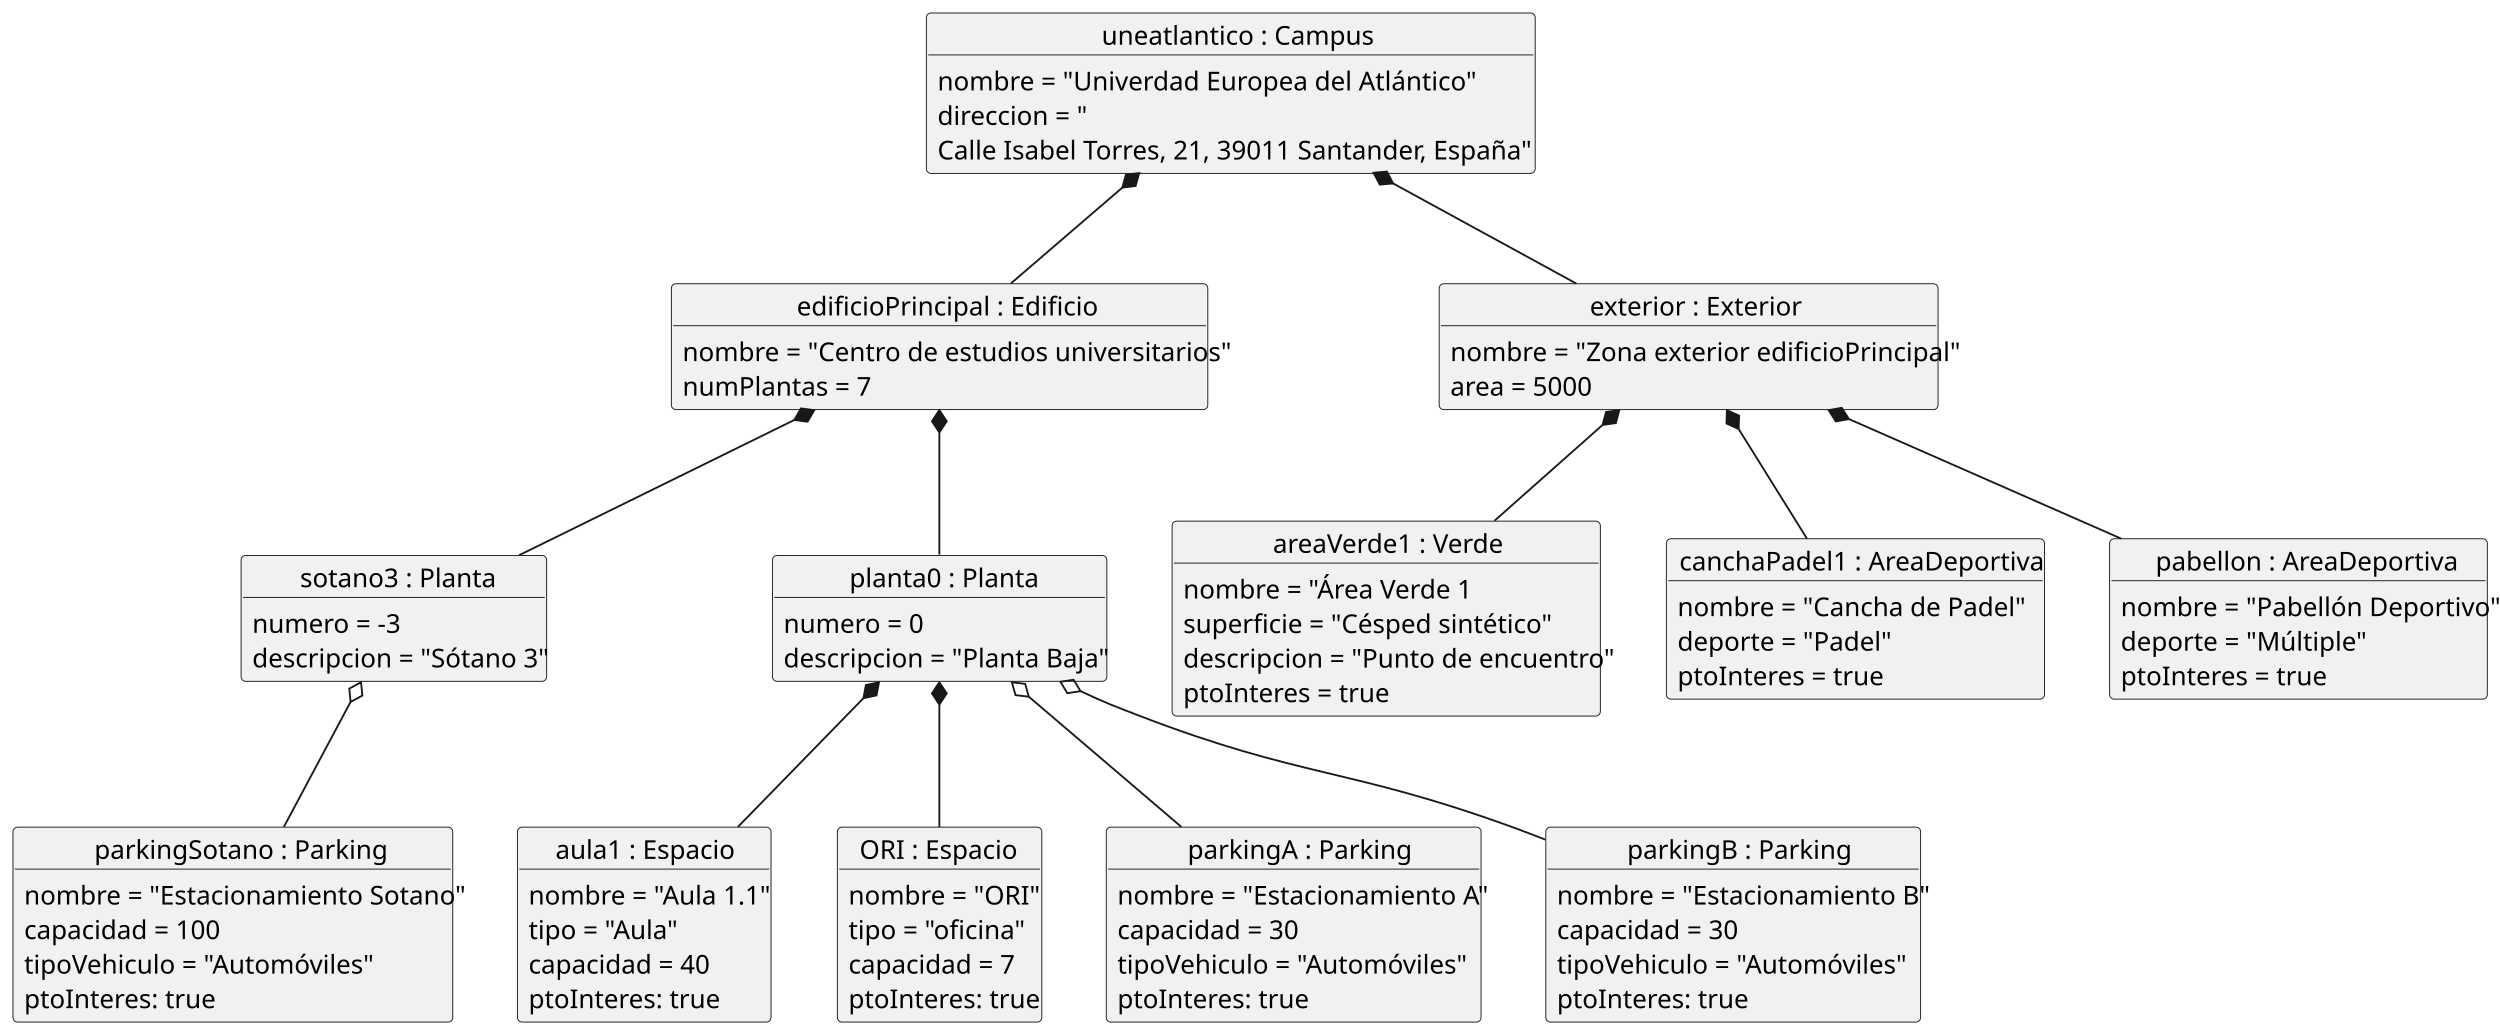
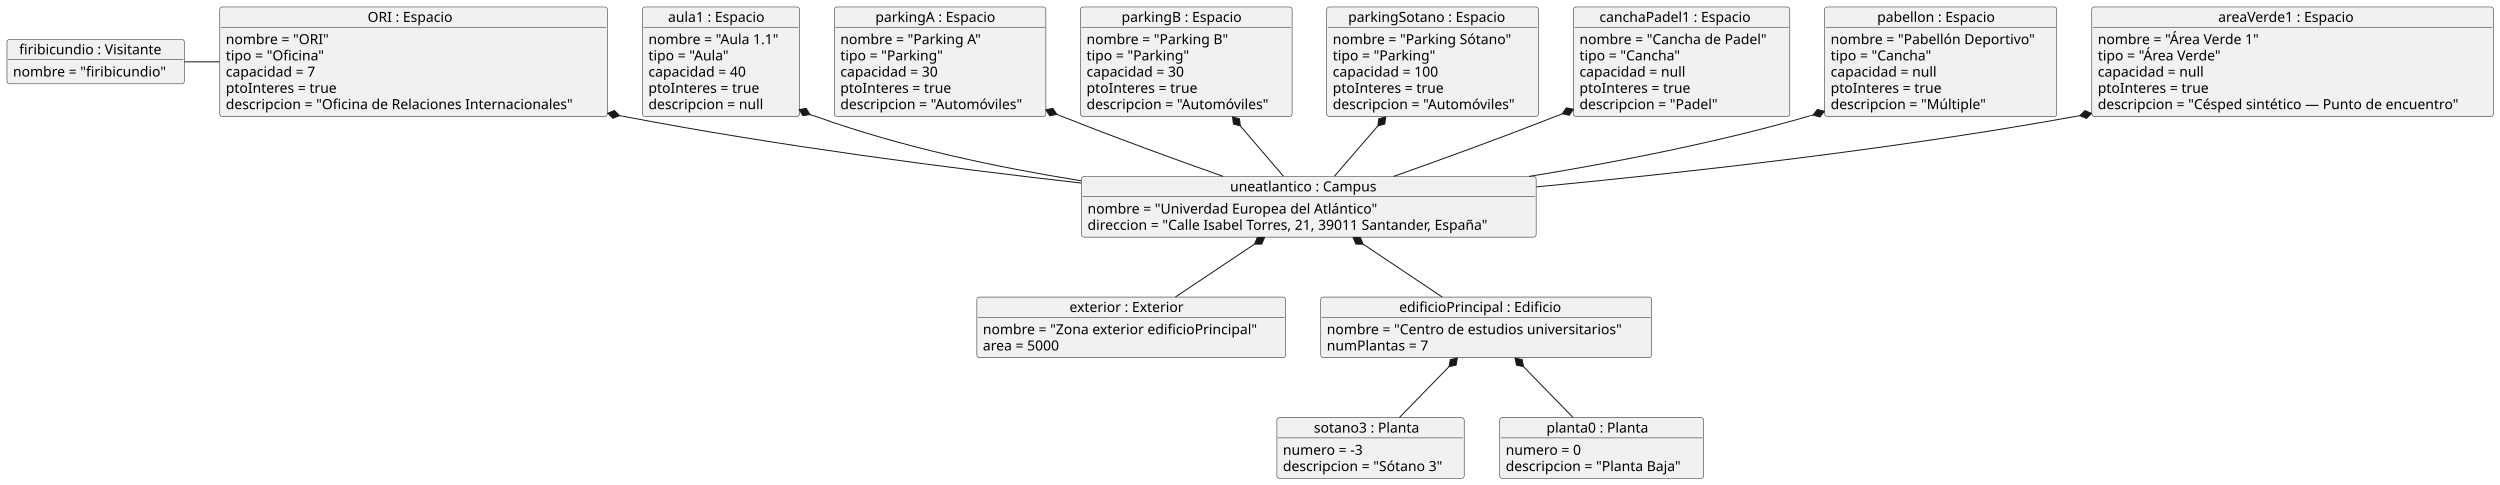
- <svg xmlns="http://www.w3.org/2000/svg" contentStyleType="text/css" data-diagram-type="CLASS" height="558px" preserveAspectRatio="none" style="width:1348px;height:558px;background:#FFFFFF;" version="1.1" viewBox="0 0 1348 558" width="1348px" zoomAndPan="magnify">
+ <svg xmlns="http://www.w3.org/2000/svg" contentStyleType="text/css" data-diagram-type="CLASS" height="486px" preserveAspectRatio="none" style="width:2508px;height:486px;background:#FFFFFF;" version="1.1" viewBox="0 0 2508 486" width="2508px" zoomAndPan="magnify">
  <defs />
  <g>
-     <g class="entity" data-entity="uneatlantico" data-source-line="2" data-uid="ent0002" id="entity_uneatlantico">
-       <rect fill="#F1F1F1" height="86.484" rx="2.5" ry="2.5" style="stroke:#181818;stroke-width:0.5;" width="328.278" x="499.5" y="7" />
-       <text fill="#000000" font-family="sans-serif" font-size="14" lengthAdjust="spacing" textLength="139.303" x="593.988" y="24.107">uneatlantico : Campus</text>
-       <line style="stroke:#181818;stroke-width:0.5;" x1="500.5" x2="826.778" y1="29.621" y2="29.621" />
-       <text fill="#000000" font-family="sans-serif" font-size="14" lengthAdjust="spacing" textLength="274.155" x="505.5" y="48.728">nombre = "Univerdad Europea del Atlántico"</text>
-       <text fill="#000000" font-family="sans-serif" font-size="14" lengthAdjust="spacing" textLength="76.952" x="505.5" y="67.35">direccion = "</text>
-       <text fill="#000000" font-family="sans-serif" font-size="14" lengthAdjust="spacing" textLength="316.278" x="505.5" y="85.971">Calle Isabel Torres, 21, 39011 Santander, España"</text>
+     <g class="entity" data-entity="firibicundio" data-source-line="1" data-uid="ent0002" id="entity_firibicundio">
+       <rect fill="#F1F1F1" height="44.594" rx="2.5" ry="2.5" style="stroke:#181818;stroke-width:0.5;" width="177.867" x="7" y="39.5" />
+       <text fill="#000000" font-family="sans-serif" font-size="14" lengthAdjust="spacing" textLength="153.337" x="19.265" y="54.495">firibicundio : Visitante</text>
+       <line style="stroke:#181818;stroke-width:0.5;" x1="8" x2="183.867" y1="59.797" y2="59.797" />
+       <text fill="#000000" font-family="sans-serif" font-size="14" lengthAdjust="spacing" textLength="165.867" x="13" y="76.792">nombre = "firibicundio"</text>
    </g>
-     <g class="entity" data-entity="edificioPrincipal" data-source-line="8" data-uid="ent0003" id="entity_edificioPrincipal">
-       <rect fill="#F1F1F1" height="67.863" rx="2.5" ry="2.5" style="stroke:#181818;stroke-width:0.5;" width="289.245" x="362" y="153" />
-       <text fill="#000000" font-family="sans-serif" font-size="14" lengthAdjust="spacing" textLength="154.068" x="429.588" y="170.107">edificioPrincipal : Edificio</text>
-       <line style="stroke:#181818;stroke-width:0.5;" x1="363" x2="650.245" y1="175.621" y2="175.621" />
-       <text fill="#000000" font-family="sans-serif" font-size="14" lengthAdjust="spacing" textLength="277.245" x="368" y="194.728">nombre = "Centro de estudios universitarios"</text>
-       <text fill="#000000" font-family="sans-serif" font-size="14" lengthAdjust="spacing" textLength="97.672" x="368" y="213.35">numPlantas = 7</text>
+     <g class="entity" data-entity="aula1" data-source-line="5" data-uid="ent0003" id="entity_aula1">
+       <rect fill="#F1F1F1" height="109.781" rx="2.5" ry="2.5" style="stroke:#181818;stroke-width:0.5;" width="157.476" x="644.5" y="7" />
+       <text fill="#000000" font-family="sans-serif" font-size="14" lengthAdjust="spacing" textLength="106.203" x="670.136" y="21.995">aula1 : Espacio</text>
+       <line style="stroke:#181818;stroke-width:0.5;" x1="645.5" x2="800.976" y1="27.297" y2="27.297" />
+       <text fill="#000000" font-family="sans-serif" font-size="14" lengthAdjust="spacing" textLength="145.476" x="650.5" y="44.292">nombre = "Aula 1.1"</text>
+       <text fill="#000000" font-family="sans-serif" font-size="14" lengthAdjust="spacing" textLength="91.26" x="650.5" y="60.589">tipo = "Aula"</text>
+       <text fill="#000000" font-family="sans-serif" font-size="14" lengthAdjust="spacing" textLength="110.127" x="650.5" y="76.886">capacidad = 40</text>
+       <text fill="#000000" font-family="sans-serif" font-size="14" lengthAdjust="spacing" textLength="121.071" x="650.5" y="93.183">ptoInteres = true</text>
+       <text fill="#000000" font-family="sans-serif" font-size="14" lengthAdjust="spacing" textLength="126.205" x="650.5" y="109.48">descripcion = null</text>
    </g>
-     <g class="entity" data-entity="sotano3" data-source-line="13" data-uid="ent0004" id="entity_sotano3">
-       <rect fill="#F1F1F1" height="67.863" rx="2.5" ry="2.5" style="stroke:#181818;stroke-width:0.5;" width="164.756" x="130" y="299.5" />
-       <text fill="#000000" font-family="sans-serif" font-size="14" lengthAdjust="spacing" textLength="101.186" x="161.785" y="316.607">sotano3 : Planta</text>
-       <line style="stroke:#181818;stroke-width:0.5;" x1="131" x2="293.756" y1="322.121" y2="322.121" />
-       <text fill="#000000" font-family="sans-serif" font-size="14" lengthAdjust="spacing" textLength="75.872" x="136" y="341.228">numero = -3</text>
-       <text fill="#000000" font-family="sans-serif" font-size="14" lengthAdjust="spacing" textLength="152.756" x="136" y="359.85">descripcion = "Sótano 3"</text>
+     <g class="entity" data-entity="ORI" data-source-line="13" data-uid="ent0004" id="entity_ORI">
+       <rect fill="#F1F1F1" height="109.781" rx="2.5" ry="2.5" style="stroke:#181818;stroke-width:0.5;" width="388.742" x="220.5" y="7" />
+       <text fill="#000000" font-family="sans-serif" font-size="14" lengthAdjust="spacing" textLength="92.251" x="368.746" y="21.995">ORI : Espacio</text>
+       <line style="stroke:#181818;stroke-width:0.5;" x1="221.5" x2="608.242" y1="27.297" y2="27.297" />
+       <text fill="#000000" font-family="sans-serif" font-size="14" lengthAdjust="spacing" textLength="112.718" x="226.5" y="44.292">nombre = "ORI"</text>
+       <text fill="#000000" font-family="sans-serif" font-size="14" lengthAdjust="spacing" textLength="109.218" x="226.5" y="60.589">tipo = "Oficina"</text>
+       <text fill="#000000" font-family="sans-serif" font-size="14" lengthAdjust="spacing" textLength="101.22" x="226.5" y="76.886">capacidad = 7</text>
+       <text fill="#000000" font-family="sans-serif" font-size="14" lengthAdjust="spacing" textLength="121.071" x="226.5" y="93.183">ptoInteres = true</text>
+       <text fill="#000000" font-family="sans-serif" font-size="14" lengthAdjust="spacing" textLength="376.742" x="226.5" y="109.48">descripcion = "Oficina de Relaciones Internacionales"</text>
    </g>
-     <g class="entity" data-entity="planta0" data-source-line="18" data-uid="ent0005" id="entity_planta0">
-       <rect fill="#F1F1F1" height="67.863" rx="2.5" ry="2.5" style="stroke:#181818;stroke-width:0.5;" width="180.315" x="416.5" y="299.5" />
-       <text fill="#000000" font-family="sans-serif" font-size="14" lengthAdjust="spacing" textLength="97.296" x="458.009" y="316.607">planta0 : Planta</text>
-       <line style="stroke:#181818;stroke-width:0.5;" x1="417.5" x2="595.814" y1="322.121" y2="322.121" />
-       <text fill="#000000" font-family="sans-serif" font-size="14" lengthAdjust="spacing" textLength="71.21" x="422.5" y="341.228">numero = 0</text>
-       <text fill="#000000" font-family="sans-serif" font-size="14" lengthAdjust="spacing" textLength="168.315" x="422.5" y="359.85">descripcion = "Planta Baja"</text>
+     <g class="entity" data-entity="parkingA" data-source-line="21" data-uid="ent0005" id="entity_parkingA">
+       <rect fill="#F1F1F1" height="109.781" rx="2.5" ry="2.5" style="stroke:#181818;stroke-width:0.5;" width="212.238" x="837" y="7" />
+       <text fill="#000000" font-family="sans-serif" font-size="14" lengthAdjust="spacing" textLength="129.931" x="878.154" y="21.995">parkingA : Espacio</text>
+       <line style="stroke:#181818;stroke-width:0.5;" x1="838" x2="1048.238" y1="27.297" y2="27.297" />
+       <text fill="#000000" font-family="sans-serif" font-size="14" lengthAdjust="spacing" textLength="154.403" x="843" y="44.292">nombre = "Parking A"</text>
+       <text fill="#000000" font-family="sans-serif" font-size="14" lengthAdjust="spacing" textLength="112.875" x="843" y="60.589">tipo = "Parking"</text>
+       <text fill="#000000" font-family="sans-serif" font-size="14" lengthAdjust="spacing" textLength="110.127" x="843" y="76.886">capacidad = 30</text>
+       <text fill="#000000" font-family="sans-serif" font-size="14" lengthAdjust="spacing" textLength="121.071" x="843" y="93.183">ptoInteres = true</text>
+       <text fill="#000000" font-family="sans-serif" font-size="14" lengthAdjust="spacing" textLength="200.238" x="843" y="109.48">descripcion = "Automóviles"</text>
    </g>
-     <g class="entity" data-entity="aula1" data-source-line="23" data-uid="ent0006" id="entity_aula1">
-       <rect fill="#F1F1F1" height="105.106" rx="2.5" ry="2.5" style="stroke:#181818;stroke-width:0.5;" width="136.735" x="279" y="446" />
-       <text fill="#000000" font-family="sans-serif" font-size="14" lengthAdjust="spacing" textLength="95.731" x="299.502" y="463.107">aula1 : Espacio</text>
-       <line style="stroke:#181818;stroke-width:0.5;" x1="280" x2="414.735" y1="468.621" y2="468.621" />
-       <text fill="#000000" font-family="sans-serif" font-size="14" lengthAdjust="spacing" textLength="124.735" x="285" y="487.728">nombre = "Aula 1.1"</text>
-       <text fill="#000000" font-family="sans-serif" font-size="14" lengthAdjust="spacing" textLength="76.487" x="285" y="506.35">tipo = "Aula"</text>
-       <text fill="#000000" font-family="sans-serif" font-size="14" lengthAdjust="spacing" textLength="95.355" x="285" y="524.971">capacidad = 40</text>
-       <text fill="#000000" font-family="sans-serif" font-size="14" lengthAdjust="spacing" textLength="94.165" x="285" y="543.592">ptoInteres: true</text>
+     <g class="entity" data-entity="parkingB" data-source-line="29" data-uid="ent0006" id="entity_parkingB">
+       <rect fill="#F1F1F1" height="109.781" rx="2.5" ry="2.5" style="stroke:#181818;stroke-width:0.5;" width="212.238" x="1084" y="7" />
+       <text fill="#000000" font-family="sans-serif" font-size="14" lengthAdjust="spacing" textLength="129.958" x="1125.14" y="21.995">parkingB : Espacio</text>
+       <line style="stroke:#181818;stroke-width:0.5;" x1="1085" x2="1295.238" y1="27.297" y2="27.297" />
+       <text fill="#000000" font-family="sans-serif" font-size="14" lengthAdjust="spacing" textLength="154.431" x="1090" y="44.292">nombre = "Parking B"</text>
+       <text fill="#000000" font-family="sans-serif" font-size="14" lengthAdjust="spacing" textLength="112.875" x="1090" y="60.589">tipo = "Parking"</text>
+       <text fill="#000000" font-family="sans-serif" font-size="14" lengthAdjust="spacing" textLength="110.127" x="1090" y="76.886">capacidad = 30</text>
+       <text fill="#000000" font-family="sans-serif" font-size="14" lengthAdjust="spacing" textLength="121.071" x="1090" y="93.183">ptoInteres = true</text>
+       <text fill="#000000" font-family="sans-serif" font-size="14" lengthAdjust="spacing" textLength="200.238" x="1090" y="109.48">descripcion = "Automóviles"</text>
    </g>
-     <g class="entity" data-entity="ORI" data-source-line="30" data-uid="ent0007" id="entity_ORI">
-       <rect fill="#F1F1F1" height="105.106" rx="2.5" ry="2.5" style="stroke:#181818;stroke-width:0.5;" width="110.253" x="451.5" y="446" />
-       <text fill="#000000" font-family="sans-serif" font-size="14" lengthAdjust="spacing" textLength="86.365" x="463.444" y="463.107">ORI : Espacio</text>
-       <line style="stroke:#181818;stroke-width:0.5;" x1="452.5" x2="560.753" y1="468.621" y2="468.621" />
-       <text fill="#000000" font-family="sans-serif" font-size="14" lengthAdjust="spacing" textLength="98.253" x="457.5" y="487.728">nombre = "ORI"</text>
-       <text fill="#000000" font-family="sans-serif" font-size="14" lengthAdjust="spacing" textLength="88.936" x="457.5" y="506.35">tipo = "oficina"</text>
-       <text fill="#000000" font-family="sans-serif" font-size="14" lengthAdjust="spacing" textLength="87.568" x="457.5" y="524.971">capacidad = 7</text>
-       <text fill="#000000" font-family="sans-serif" font-size="14" lengthAdjust="spacing" textLength="94.165" x="457.5" y="543.592">ptoInteres: true</text>
+     <g class="entity" data-entity="parkingSotano" data-source-line="37" data-uid="ent0007" id="entity_parkingSotano">
+       <rect fill="#F1F1F1" height="109.781" rx="2.5" ry="2.5" style="stroke:#181818;stroke-width:0.5;" width="212.238" x="1331" y="7" />
+       <text fill="#000000" font-family="sans-serif" font-size="14" lengthAdjust="spacing" textLength="169.312" x="1352.463" y="21.995">parkingSotano : Espacio</text>
+       <line style="stroke:#181818;stroke-width:0.5;" x1="1332" x2="1542.238" y1="27.297" y2="27.297" />
+       <text fill="#000000" font-family="sans-serif" font-size="14" lengthAdjust="spacing" textLength="193.785" x="1337" y="44.292">nombre = "Parking Sótano"</text>
+       <text fill="#000000" font-family="sans-serif" font-size="14" lengthAdjust="spacing" textLength="112.875" x="1337" y="60.589">tipo = "Parking"</text>
+       <text fill="#000000" font-family="sans-serif" font-size="14" lengthAdjust="spacing" textLength="119.034" x="1337" y="76.886">capacidad = 100</text>
+       <text fill="#000000" font-family="sans-serif" font-size="14" lengthAdjust="spacing" textLength="121.071" x="1337" y="93.183">ptoInteres = true</text>
+       <text fill="#000000" font-family="sans-serif" font-size="14" lengthAdjust="spacing" textLength="200.238" x="1337" y="109.48">descripcion = "Automóviles"</text>
    </g>
-     <g class="entity" data-entity="parkingA" data-source-line="37" data-uid="ent0008" id="entity_parkingA">
-       <rect fill="#F1F1F1" height="105.106" rx="2.5" ry="2.5" style="stroke:#181818;stroke-width:0.5;" width="202.094" x="596.5" y="446" />
-       <text fill="#000000" font-family="sans-serif" font-size="14" lengthAdjust="spacing" textLength="114.393" x="640.351" y="463.107">parkingA : Parking</text>
-       <line style="stroke:#181818;stroke-width:0.5;" x1="597.5" x2="797.594" y1="468.621" y2="468.621" />
-       <text fill="#000000" font-family="sans-serif" font-size="14" lengthAdjust="spacing" textLength="190.094" x="602.5" y="487.728">nombre = "Estacionamiento A"</text>
-       <text fill="#000000" font-family="sans-serif" font-size="14" lengthAdjust="spacing" textLength="95.355" x="602.5" y="506.35">capacidad = 30</text>
-       <text fill="#000000" font-family="sans-serif" font-size="14" lengthAdjust="spacing" textLength="178.425" x="602.5" y="524.971">tipoVehiculo = "Automóviles"</text>
-       <text fill="#000000" font-family="sans-serif" font-size="14" lengthAdjust="spacing" textLength="94.165" x="602.5" y="543.592">ptoInteres: true</text>
+     <g class="entity" data-entity="canchaPadel1" data-source-line="45" data-uid="ent0008" id="entity_canchaPadel1">
+       <rect fill="#F1F1F1" height="109.781" rx="2.5" ry="2.5" style="stroke:#181818;stroke-width:0.5;" width="217.03" x="1578.5" y="7" />
+       <text fill="#000000" font-family="sans-serif" font-size="14" lengthAdjust="spacing" textLength="164.992" x="1604.519" y="21.995">canchaPadel1 : Espacio</text>
+       <line style="stroke:#181818;stroke-width:0.5;" x1="1579.5" x2="1794.53" y1="27.297" y2="27.297" />
+       <text fill="#000000" font-family="sans-serif" font-size="14" lengthAdjust="spacing" textLength="205.03" x="1584.5" y="44.292">nombre = "Cancha de Padel"</text>
+       <text fill="#000000" font-family="sans-serif" font-size="14" lengthAdjust="spacing" textLength="112.718" x="1584.5" y="60.589">tipo = "Cancha"</text>
+       <text fill="#000000" font-family="sans-serif" font-size="14" lengthAdjust="spacing" textLength="117.838" x="1584.5" y="76.886">capacidad = null</text>
+       <text fill="#000000" font-family="sans-serif" font-size="14" lengthAdjust="spacing" textLength="121.071" x="1584.5" y="93.183">ptoInteres = true</text>
+       <text fill="#000000" font-family="sans-serif" font-size="14" lengthAdjust="spacing" textLength="151.97" x="1584.5" y="109.48">descripcion = "Padel"</text>
    </g>
-     <g class="entity" data-entity="parkingB" data-source-line="44" data-uid="ent0009" id="entity_parkingB">
-       <rect fill="#F1F1F1" height="105.106" rx="2.5" ry="2.5" style="stroke:#181818;stroke-width:0.5;" width="202.094" x="833.5" y="446" />
-       <text fill="#000000" font-family="sans-serif" font-size="14" lengthAdjust="spacing" textLength="114.393" x="877.351" y="463.107">parkingB : Parking</text>
-       <line style="stroke:#181818;stroke-width:0.5;" x1="834.5" x2="1034.594" y1="468.621" y2="468.621" />
-       <text fill="#000000" font-family="sans-serif" font-size="14" lengthAdjust="spacing" textLength="190.094" x="839.5" y="487.728">nombre = "Estacionamiento B"</text>
-       <text fill="#000000" font-family="sans-serif" font-size="14" lengthAdjust="spacing" textLength="95.355" x="839.5" y="506.35">capacidad = 30</text>
-       <text fill="#000000" font-family="sans-serif" font-size="14" lengthAdjust="spacing" textLength="178.425" x="839.5" y="524.971">tipoVehiculo = "Automóviles"</text>
-       <text fill="#000000" font-family="sans-serif" font-size="14" lengthAdjust="spacing" textLength="94.165" x="839.5" y="543.592">ptoInteres: true</text>
+     <g class="entity" data-entity="pabellon" data-source-line="53" data-uid="ent0009" id="entity_pabellon">
+       <rect fill="#F1F1F1" height="109.781" rx="2.5" ry="2.5" style="stroke:#181818;stroke-width:0.5;" width="232.862" x="1830.5" y="7" />
+       <text fill="#000000" font-family="sans-serif" font-size="14" lengthAdjust="spacing" textLength="127.559" x="1883.152" y="21.995">pabellon : Espacio</text>
+       <line style="stroke:#181818;stroke-width:0.5;" x1="1831.5" x2="2062.362" y1="27.297" y2="27.297" />
+       <text fill="#000000" font-family="sans-serif" font-size="14" lengthAdjust="spacing" textLength="220.862" x="1836.5" y="44.292">nombre = "Pabellón Deportivo"</text>
+       <text fill="#000000" font-family="sans-serif" font-size="14" lengthAdjust="spacing" textLength="112.718" x="1836.5" y="60.589">tipo = "Cancha"</text>
+       <text fill="#000000" font-family="sans-serif" font-size="14" lengthAdjust="spacing" textLength="117.838" x="1836.5" y="76.886">capacidad = null</text>
+       <text fill="#000000" font-family="sans-serif" font-size="14" lengthAdjust="spacing" textLength="121.071" x="1836.5" y="93.183">ptoInteres = true</text>
+       <text fill="#000000" font-family="sans-serif" font-size="14" lengthAdjust="spacing" textLength="169.169" x="1836.5" y="109.48">descripcion = "Múltiple"</text>
    </g>
-     <g class="entity" data-entity="parkingSotano" data-source-line="51" data-uid="ent0010" id="entity_parkingSotano">
-       <rect fill="#F1F1F1" height="105.106" rx="2.5" ry="2.5" style="stroke:#181818;stroke-width:0.5;" width="237.128" x="7" y="446" />
-       <text fill="#000000" font-family="sans-serif" font-size="14" lengthAdjust="spacing" textLength="149.427" x="50.851" y="463.107">parkingSotano : Parking</text>
-       <line style="stroke:#181818;stroke-width:0.5;" x1="8" x2="243.128" y1="468.621" y2="468.621" />
-       <text fill="#000000" font-family="sans-serif" font-size="14" lengthAdjust="spacing" textLength="225.128" x="13" y="487.728">nombre = "Estacionamiento Sotano"</text>
-       <text fill="#000000" font-family="sans-serif" font-size="14" lengthAdjust="spacing" textLength="103.141" x="13" y="506.35">capacidad = 100</text>
-       <text fill="#000000" font-family="sans-serif" font-size="14" lengthAdjust="spacing" textLength="178.425" x="13" y="524.971">tipoVehiculo = "Automóviles"</text>
-       <text fill="#000000" font-family="sans-serif" font-size="14" lengthAdjust="spacing" textLength="94.165" x="13" y="543.592">ptoInteres: true</text>
+     <g class="entity" data-entity="areaVerde1" data-source-line="61" data-uid="ent0010" id="entity_areaVerde1">
+       <rect fill="#F1F1F1" height="109.781" rx="2.5" ry="2.5" style="stroke:#181818;stroke-width:0.5;" width="402.776" x="2098.5" y="7" />
+       <text fill="#000000" font-family="sans-serif" font-size="14" lengthAdjust="spacing" textLength="149.256" x="2225.26" y="21.995">areaVerde1 : Espacio</text>
+       <line style="stroke:#181818;stroke-width:0.5;" x1="2099.5" x2="2500.276" y1="27.297" y2="27.297" />
+       <text fill="#000000" font-family="sans-serif" font-size="14" lengthAdjust="spacing" textLength="179.621" x="2104.5" y="44.292">nombre = "Área Verde 1"</text>
+       <text fill="#000000" font-family="sans-serif" font-size="14" lengthAdjust="spacing" textLength="138.763" x="2104.5" y="60.589">tipo = "Área Verde"</text>
+       <text fill="#000000" font-family="sans-serif" font-size="14" lengthAdjust="spacing" textLength="117.838" x="2104.5" y="76.886">capacidad = null</text>
+       <text fill="#000000" font-family="sans-serif" font-size="14" lengthAdjust="spacing" textLength="121.071" x="2104.5" y="93.183">ptoInteres = true</text>
+       <text fill="#000000" font-family="sans-serif" font-size="14" lengthAdjust="spacing" textLength="390.776" x="2104.5" y="109.48">descripcion = "Césped sintético — Punto de encuentro"</text>
    </g>
-     <g class="entity" data-entity="exterior" data-source-line="58" data-uid="ent0011" id="entity_exterior">
-       <rect fill="#F1F1F1" height="67.863" rx="2.5" ry="2.5" style="stroke:#181818;stroke-width:0.5;" width="269.004" x="776" y="153" />
-       <text fill="#000000" font-family="sans-serif" font-size="14" lengthAdjust="spacing" textLength="106.586" x="857.209" y="170.107">exterior : Exterior</text>
-       <line style="stroke:#181818;stroke-width:0.5;" x1="777" x2="1044.004" y1="175.621" y2="175.621" />
-       <text fill="#000000" font-family="sans-serif" font-size="14" lengthAdjust="spacing" textLength="257.004" x="782" y="194.728">nombre = "Zona exterior edificioPrincipal"</text>
-       <text fill="#000000" font-family="sans-serif" font-size="14" lengthAdjust="spacing" textLength="75.12" x="782" y="213.35">area = 5000</text>
+     <g class="entity" data-entity="uneatlantico" data-source-line="69" data-uid="ent0011" id="entity_uneatlantico">
+       <rect fill="#F1F1F1" height="60.891" rx="2.5" ry="2.5" style="stroke:#181818;stroke-width:0.5;" width="456.049" x="1085" y="177" />
+       <text fill="#000000" font-family="sans-serif" font-size="14" lengthAdjust="spacing" textLength="158.074" x="1233.987" y="191.995">uneatlantico : Campus</text>
+       <line style="stroke:#181818;stroke-width:0.5;" x1="1086" x2="1540.049" y1="197.297" y2="197.297" />
+       <text fill="#000000" font-family="sans-serif" font-size="14" lengthAdjust="spacing" textLength="314.768" x="1091" y="214.292">nombre = "Univerdad Europea del Atlántico"</text>
+       <text fill="#000000" font-family="sans-serif" font-size="14" lengthAdjust="spacing" textLength="444.049" x="1091" y="230.589">direccion = "Calle Isabel Torres, 21, 39011 Santander, España"</text>
    </g>
-     <g class="entity" data-entity="areaVerde1" data-source-line="63" data-uid="ent0012" id="entity_areaVerde1">
-       <rect fill="#F1F1F1" height="105.106" rx="2.5" ry="2.5" style="stroke:#181818;stroke-width:0.5;" width="230.914" x="632" y="281" />
-       <text fill="#000000" font-family="sans-serif" font-size="14" lengthAdjust="spacing" textLength="122.192" x="686.361" y="298.107">areaVerde1 : Verde</text>
-       <line style="stroke:#181818;stroke-width:0.5;" x1="633" x2="861.914" y1="303.621" y2="303.621" />
-       <text fill="#000000" font-family="sans-serif" font-size="14" lengthAdjust="spacing" textLength="150.89" x="638" y="322.728">nombre = "Área Verde 1</text>
-       <text fill="#000000" font-family="sans-serif" font-size="14" lengthAdjust="spacing" textLength="189.315" x="638" y="341.35">superficie = "Césped sintético"</text>
-       <text fill="#000000" font-family="sans-serif" font-size="14" lengthAdjust="spacing" textLength="218.914" x="638" y="359.971">descripcion = "Punto de encuentro"</text>
-       <text fill="#000000" font-family="sans-serif" font-size="14" lengthAdjust="spacing" textLength="102.341" x="638" y="378.592">ptoInteres = true</text>
+     <g class="entity" data-entity="exterior" data-source-line="74" data-uid="ent0012" id="entity_exterior">
+       <rect fill="#F1F1F1" height="60.891" rx="2.5" ry="2.5" style="stroke:#181818;stroke-width:0.5;" width="309.582" x="980" y="298" />
+       <text fill="#000000" font-family="sans-serif" font-size="14" lengthAdjust="spacing" textLength="123.785" x="1072.898" y="312.995">exterior : Exterior</text>
+       <line style="stroke:#181818;stroke-width:0.5;" x1="981" x2="1288.582" y1="318.297" y2="318.297" />
+       <text fill="#000000" font-family="sans-serif" font-size="14" lengthAdjust="spacing" textLength="297.582" x="986" y="335.292">nombre = "Zona exterior edificioPrincipal"</text>
+       <text fill="#000000" font-family="sans-serif" font-size="14" lengthAdjust="spacing" textLength="87.787" x="986" y="351.589">area = 5000</text>
    </g>
-     <g class="entity" data-entity="canchaPadel1" data-source-line="70" data-uid="ent0013" id="entity_canchaPadel1">
-       <rect fill="#F1F1F1" height="86.484" rx="2.5" ry="2.5" style="stroke:#181818;stroke-width:0.5;" width="203.895" x="898.5" y="290.5" />
-       <text fill="#000000" font-family="sans-serif" font-size="14" lengthAdjust="spacing" textLength="189.895" x="905.5" y="307.607">canchaPadel1 : AreaDeportiva</text>
-       <line style="stroke:#181818;stroke-width:0.5;" x1="899.5" x2="1101.396" y1="313.121" y2="313.121" />
-       <text fill="#000000" font-family="sans-serif" font-size="14" lengthAdjust="spacing" textLength="180.776" x="904.5" y="332.228">nombre = "Cancha de Padel"</text>
-       <text fill="#000000" font-family="sans-serif" font-size="14" lengthAdjust="spacing" textLength="109.184" x="904.5" y="350.85">deporte = "Padel"</text>
-       <text fill="#000000" font-family="sans-serif" font-size="14" lengthAdjust="spacing" textLength="102.341" x="904.5" y="369.471">ptoInteres = true</text>
+     <g class="entity" data-entity="edificioPrincipal" data-source-line="79" data-uid="ent0013" id="entity_edificioPrincipal">
+       <rect fill="#F1F1F1" height="60.891" rx="2.5" ry="2.5" style="stroke:#181818;stroke-width:0.5;" width="331.717" x="1325" y="298" />
+       <text fill="#000000" font-family="sans-serif" font-size="14" lengthAdjust="spacing" textLength="174.474" x="1403.622" y="312.995">edificioPrincipal : Edificio</text>
+       <line style="stroke:#181818;stroke-width:0.5;" x1="1326" x2="1655.717" y1="318.297" y2="318.297" />
+       <text fill="#000000" font-family="sans-serif" font-size="14" lengthAdjust="spacing" textLength="319.717" x="1331" y="335.292">nombre = "Centro de estudios universitarios"</text>
+       <text fill="#000000" font-family="sans-serif" font-size="14" lengthAdjust="spacing" textLength="112.068" x="1331" y="351.589">numPlantas = 7</text>
    </g>
-     <g class="entity" data-entity="pabellon" data-source-line="76" data-uid="ent0014" id="entity_pabellon">
-       <rect fill="#F1F1F1" height="86.484" rx="2.5" ry="2.5" style="stroke:#181818;stroke-width:0.5;" width="203.659" x="1137.5" y="290.5" />
-       <text fill="#000000" font-family="sans-serif" font-size="14" lengthAdjust="spacing" textLength="154.096" x="1162.282" y="307.607">pabellon : AreaDeportiva</text>
-       <line style="stroke:#181818;stroke-width:0.5;" x1="1138.5" x2="1340.159" y1="313.121" y2="313.121" />
-       <text fill="#000000" font-family="sans-serif" font-size="14" lengthAdjust="spacing" textLength="191.659" x="1143.5" y="332.228">nombre = "Pabellón Deportivo"</text>
-       <text fill="#000000" font-family="sans-serif" font-size="14" lengthAdjust="spacing" textLength="121.618" x="1143.5" y="350.85">deporte = "Múltiple"</text>
-       <text fill="#000000" font-family="sans-serif" font-size="14" lengthAdjust="spacing" textLength="102.341" x="1143.5" y="369.471">ptoInteres = true</text>
+     <g class="entity" data-entity="sotano3" data-source-line="84" data-uid="ent0014" id="entity_sotano3">
+       <rect fill="#F1F1F1" height="60.891" rx="2.5" ry="2.5" style="stroke:#181818;stroke-width:0.5;" width="187.875" x="1281" y="419" />
+       <text fill="#000000" font-family="sans-serif" font-size="14" lengthAdjust="spacing" textLength="113.743" x="1318.066" y="433.995">sotano3 : Planta</text>
+       <line style="stroke:#181818;stroke-width:0.5;" x1="1282" x2="1467.875" y1="439.297" y2="439.297" />
+       <text fill="#000000" font-family="sans-serif" font-size="14" lengthAdjust="spacing" textLength="88.908" x="1287" y="456.292">numero = -3</text>
+       <text fill="#000000" font-family="sans-serif" font-size="14" lengthAdjust="spacing" textLength="175.875" x="1287" y="472.589">descripcion = "Sótano 3"</text>
    </g>
-     <g class="link" data-entity-1="uneatlantico" data-entity-2="edificioPrincipal" data-source-line="82" data-uid="lnk15" id="link_uneatlantico_edificioPrincipal">
-       <path codeLine="82" d="M605.152,101.165 C582.852,120.345 565.97,134.86 545.11,152.8" fill="none" id="uneatlantico-backto-edificioPrincipal" style="stroke:#181818;stroke-width:1;" />
-       <polygon fill="#181818" points="614.25,93.34,607.093,94.22,605.152,101.165,612.309,100.285,614.25,93.34" style="stroke:#181818;stroke-width:1;" />
+     <g class="entity" data-entity="planta0" data-source-line="89" data-uid="ent0015" id="entity_planta0">
+       <rect fill="#F1F1F1" height="60.891" rx="2.5" ry="2.5" style="stroke:#181818;stroke-width:0.5;" width="204.514" x="1504.5" y="419" />
+       <text fill="#000000" font-family="sans-serif" font-size="14" lengthAdjust="spacing" textLength="110.674" x="1551.42" y="433.995">planta0 : Planta</text>
+       <line style="stroke:#181818;stroke-width:0.5;" x1="1505.5" x2="1708.014" y1="439.297" y2="439.297" />
+       <text fill="#000000" font-family="sans-serif" font-size="14" lengthAdjust="spacing" textLength="83.856" x="1510.5" y="456.292">numero = 0</text>
+       <text fill="#000000" font-family="sans-serif" font-size="14" lengthAdjust="spacing" textLength="192.514" x="1510.5" y="472.589">descripcion = "Planta Baja"</text>
    </g>
-     <g class="link" data-entity-1="uneatlantico" data-entity-2="exterior" data-source-line="83" data-uid="lnk16" id="link_uneatlantico_exterior">
-       <path codeLine="83" d="M751.17,98.915 C786.41,118.175 817.02,134.91 849.98,152.92" fill="none" id="uneatlantico-backto-exterior" style="stroke:#181818;stroke-width:1;" />
-       <polygon fill="#181818" points="740.64,93.16,743.987,99.547,751.17,98.915,747.823,92.528,740.64,93.16" style="stroke:#181818;stroke-width:1;" />
+     <g class="link" data-entity-1="firibicundio" data-entity-2="ORI" data-source-line="94" data-uid="lnk16" id="link_firibicundio_ORI">
+       <path codeLine="94" d="M185.1,62 C196.77,62 208.45,62 220.12,62" fill="none" id="firibicundio-ORI" style="stroke:#181818;stroke-width:1;" />
    </g>
-     <g class="link" data-entity-1="edificioPrincipal" data-entity-2="sotano3" data-source-line="85" data-uid="lnk17" id="link_edificioPrincipal_sotano3">
-       <path codeLine="85" d="M428.281,226.444 C380.561,249.904 327.6,275.93 279.89,299.38" fill="none" id="edificioPrincipal-backto-sotano3" style="stroke:#181818;stroke-width:1;" />
-       <polygon fill="#181818" points="439.05,221.15,431.901,220.208,428.281,226.444,435.43,227.387,439.05,221.15" style="stroke:#181818;stroke-width:1;" />
+     <g class="link" data-entity-1="aula1" data-entity-2="uneatlantico" data-source-line="96" data-uid="lnk17" id="link_aula1_uneatlantico">
+       <path codeLine="96" d="M812.587,114.859 C818.367,117.469 813.24,114.93 819,117 C903.36,147.39 999.69,167.81 1084.75,181.37" fill="none" id="aula1-backto-uneatlantico" style="stroke:#181818;stroke-width:1;" />
+       <polygon fill="#181818" points="801.65,109.92,805.472,116.035,812.587,114.859,808.764,108.744,801.65,109.92" style="stroke:#181818;stroke-width:1;" />
    </g>
-     <g class="link" data-entity-1="edificioPrincipal" data-entity-2="planta0" data-source-line="86" data-uid="lnk18" id="link_edificioPrincipal_planta0">
-       <path codeLine="86" d="M506.5,233.15 C506.5,256.48 506.5,275.6 506.5,299" fill="none" id="edificioPrincipal-backto-planta0" style="stroke:#181818;stroke-width:1;" />
-       <polygon fill="#181818" points="506.5,221.15,502.5,227.15,506.5,233.15,510.5,227.15,506.5,221.15" style="stroke:#181818;stroke-width:1;" />
+     <g class="link" data-entity-1="ORI" data-entity-2="uneatlantico" data-source-line="97" data-uid="lnk18" id="link_ORI_uneatlantico">
+       <path codeLine="97" d="M621.488,115.997 C627.298,117.207 621.31,115.91 627,117 C778.57,146.08 950.82,168.52 1084.8,183.65" fill="none" id="ORI-backto-uneatlantico" style="stroke:#181818;stroke-width:1;" />
+       <polygon fill="#181818" points="609.74,113.55,614.798,118.689,621.488,115.997,616.429,110.857,609.74,113.55" style="stroke:#181818;stroke-width:1;" />
    </g>
-     <g class="link" data-entity-1="planta0" data-entity-2="aula1" data-source-line="88" data-uid="lnk19" id="link_planta0_aula1">
-       <path codeLine="88" d="M465.561,376.47 C443.661,398.92 422.75,420.36 397.87,445.87" fill="none" id="planta0-backto-aula1" style="stroke:#181818;stroke-width:1;" />
-       <polygon fill="#181818" points="473.94,367.88,466.887,369.382,465.561,376.47,472.614,374.968,473.94,367.88" style="stroke:#181818;stroke-width:1;" />
+     <g class="link" data-entity-1="parkingSotano" data-entity-2="uneatlantico" data-source-line="99" data-uid="lnk19" id="link_parkingSotano_uneatlantico">
+       <path codeLine="99" d="M1382.274,126.33 C1364.854,146.49 1353.58,159.53 1338.74,176.71" fill="none" id="parkingSotano-backto-uneatlantico" style="stroke:#181818;stroke-width:1;" />
+       <polygon fill="#181818" points="1390.12,117.25,1383.17,119.175,1382.274,126.33,1389.224,124.405,1390.12,117.25" style="stroke:#181818;stroke-width:1;" />
    </g>
-     <g class="link" data-entity-1="planta0" data-entity-2="ORI" data-source-line="89" data-uid="lnk20" id="link_planta0_ORI">
-       <path codeLine="89" d="M506.5,379.88 C506.5,402.33 506.5,420.36 506.5,445.87" fill="none" id="planta0-backto-ORI" style="stroke:#181818;stroke-width:1;" />
-       <polygon fill="#181818" points="506.5,367.88,502.5,373.88,506.5,379.88,510.5,373.88,506.5,367.88" style="stroke:#181818;stroke-width:1;" />
+     <g class="link" data-entity-1="parkingA" data-entity-2="uneatlantico" data-source-line="100" data-uid="lnk20" id="link_parkingA_uneatlantico">
+       <path codeLine="100" d="M1060.234,114.727 C1065.924,117.087 1060.48,114.79 1066,117 C1119.04,138.22 1179.3,160.1 1227.03,176.92" fill="none" id="parkingA-backto-uneatlantico" style="stroke:#181818;stroke-width:1;" />
+       <polygon fill="#181818" points="1049.15,110.13,1053.16,116.124,1060.234,114.727,1056.225,108.734,1049.15,110.13" style="stroke:#181818;stroke-width:1;" />
    </g>
-     <g class="link" data-entity-1="sotano3" data-entity-2="parkingSotano" data-source-line="90" data-uid="lnk21" id="link_sotano3_parkingSotano">
-       <path codeLine="90" d="M189.03,378.467 C177.05,400.917 166.67,420.36 153.06,445.87" fill="none" id="sotano3-backto-parkingSotano" style="stroke:#181818;stroke-width:1;" />
-       <polygon fill="none" points="194.68,367.88,188.326,371.29,189.03,378.467,195.384,375.057,194.68,367.88" style="stroke:#181818;stroke-width:1;" />
+     <g class="link" data-entity-1="parkingB" data-entity-2="uneatlantico" data-source-line="101" data-uid="lnk21" id="link_parkingB_uneatlantico">
+       <path codeLine="101" d="M1244.31,126.361 C1261.59,146.521 1272.74,159.53 1287.47,176.71" fill="none" id="parkingB-backto-uneatlantico" style="stroke:#181818;stroke-width:1;" />
+       <polygon fill="#181818" points="1236.5,117.25,1237.368,124.409,1244.31,126.361,1243.442,119.202,1236.5,117.25" style="stroke:#181818;stroke-width:1;" />
    </g>
-     <g class="link" data-entity-1="planta0" data-entity-2="parkingA" data-source-line="92" data-uid="lnk22" id="link_planta0_parkingA">
-       <path codeLine="92" d="M554.738,375.669 C581.048,398.119 607.11,420.36 637,445.87" fill="none" id="planta0-backto-parkingA" style="stroke:#181818;stroke-width:1;" />
-       <polygon fill="none" points="545.61,367.88,547.578,374.817,554.738,375.669,552.771,368.732,545.61,367.88" style="stroke:#181818;stroke-width:1;" />
+     <g class="link" data-entity-1="areaVerde1" data-entity-2="uneatlantico" data-source-line="103" data-uid="lnk22" id="link_areaVerde1_uneatlantico">
+       <path codeLine="103" d="M2086.465,116.054 C2080.665,117.194 2086.68,115.97 2081,117 C1900.86,149.57 1694.7,172.84 1541.36,187.47" fill="none" id="areaVerde1-backto-uneatlantico" style="stroke:#181818;stroke-width:1;" />
+       <polygon fill="#181818" points="2098.24,113.74,2091.581,110.972,2086.465,116.054,2093.124,118.822,2098.24,113.74" style="stroke:#181818;stroke-width:1;" />
    </g>
-     <g class="link" data-entity-1="planta0" data-entity-2="parkingB" data-source-line="93" data-uid="lnk23" id="link_planta0_parkingB">
-       <path codeLine="93" d="M582.634,372.684 C596.564,379.184 600.45,380.59 614.5,386 C701.5,419.5 727.9,414.1 815.5,446 C821.32,448.12 827.26,450.38 833.23,452.72" fill="none" id="planta0-backto-parkingB" style="stroke:#181818;stroke-width:1;" />
-       <polygon fill="none" points="571.76,367.61,575.506,373.772,582.634,372.684,578.889,366.522,571.76,367.61" style="stroke:#181818;stroke-width:1;" />
+     <g class="link" data-entity-1="canchaPadel1" data-entity-2="uneatlantico" data-source-line="104" data-uid="lnk23" id="link_canchaPadel1_uneatlantico">
+       <path codeLine="104" d="M1567.271,114.152 C1561.061,116.672 1566.02,114.63 1560,117 C1506.52,138.04 1445.85,160.05 1398.02,176.98" fill="none" id="canchaPadel1-backto-uneatlantico" style="stroke:#181818;stroke-width:1;" />
+       <polygon fill="#181818" points="1578.39,109.64,1571.326,108.19,1567.271,114.152,1574.334,115.603,1578.39,109.64" style="stroke:#181818;stroke-width:1;" />
    </g>
-     <g class="link" data-entity-1="exterior" data-entity-2="areaVerde1" data-source-line="95" data-uid="lnk24" id="link_exterior_areaVerde1">
-       <path codeLine="95" d="M864.123,229.113 C844.203,246.783 828.22,260.94 805.81,280.81" fill="none" id="exterior-backto-areaVerde1" style="stroke:#181818;stroke-width:1;" />
-       <polygon fill="#181818" points="873.1,221.15,865.957,222.139,864.123,229.113,871.266,228.124,873.1,221.15" style="stroke:#181818;stroke-width:1;" />
+     <g class="link" data-entity-1="pabellon" data-entity-2="uneatlantico" data-source-line="105" data-uid="lnk24" id="link_pabellon_uneatlantico">
+       <path codeLine="105" d="M1818.8,115.437 C1813.02,117.337 1818.66,115.37 1813,117 C1723.06,142.87 1621.76,162.67 1533.98,176.99" fill="none" id="pabellon-backto-uneatlantico" style="stroke:#181818;stroke-width:1;" />
+       <polygon fill="#181818" points="1830.2,111.69,1823.251,109.764,1818.8,115.437,1825.749,117.364,1830.2,111.69" style="stroke:#181818;stroke-width:1;" />
    </g>
-     <g class="link" data-entity-1="exterior" data-entity-2="canchaPadel1" data-source-line="96" data-uid="lnk25" id="link_exterior_canchaPadel1">
-       <path codeLine="96" d="M937.495,231.335 C950.315,251.915 960.56,268.37 974.3,290.43" fill="none" id="exterior-backto-canchaPadel1" style="stroke:#181818;stroke-width:1;" />
-       <polygon fill="#181818" points="931.15,221.15,930.927,228.358,937.495,231.335,937.718,224.128,931.15,221.15" style="stroke:#181818;stroke-width:1;" />
+     <g class="link" data-entity-1="uneatlantico" data-entity-2="edificioPrincipal" data-source-line="107" data-uid="lnk25" id="link_uneatlantico_edificioPrincipal">
+       <path codeLine="107" d="M1367.437,244.888 C1394.727,263.128 1419.56,279.74 1446.8,297.95" fill="none" id="uneatlantico-backto-edificioPrincipal" style="stroke:#181818;stroke-width:1;" />
+       <polygon fill="#181818" points="1357.46,238.22,1360.226,244.88,1367.437,244.888,1364.671,238.228,1357.46,238.22" style="stroke:#181818;stroke-width:1;" />
    </g>
-     <g class="link" data-entity-1="exterior" data-entity-2="pabellon" data-source-line="97" data-uid="lnk26" id="link_exterior_pabellon">
-       <path codeLine="97" d="M996.967,225.975 C1043.827,246.555 1093.49,268.37 1143.72,290.43" fill="none" id="exterior-backto-pabellon" style="stroke:#181818;stroke-width:1;" />
-       <polygon fill="#181818" points="985.98,221.15,989.865,227.225,996.967,225.975,993.082,219.9,985.98,221.15" style="stroke:#181818;stroke-width:1;" />
+     <g class="link" data-entity-1="uneatlantico" data-entity-2="exterior" data-source-line="108" data-uid="lnk26" id="link_uneatlantico_exterior">
+       <path codeLine="108" d="M1258.563,244.888 C1231.273,263.128 1206.44,279.74 1179.2,297.95" fill="none" id="uneatlantico-backto-exterior" style="stroke:#181818;stroke-width:1;" />
+       <polygon fill="#181818" points="1268.54,238.22,1261.329,238.228,1258.563,244.888,1265.774,244.88,1268.54,238.22" style="stroke:#181818;stroke-width:1;" />
+     </g>
+     <g class="link" data-entity-1="edificioPrincipal" data-entity-2="sotano3" data-source-line="110" data-uid="lnk27" id="link_edificioPrincipal_sotano3">
+       <path codeLine="110" d="M1453.654,367.813 C1435.934,385.993 1421.73,400.56 1404.01,418.74" fill="none" id="edificioPrincipal-backto-sotano3" style="stroke:#181818;stroke-width:1;" />
+       <polygon fill="#181818" points="1462.03,359.22,1454.978,360.725,1453.654,367.813,1460.707,366.309,1462.03,359.22" style="stroke:#181818;stroke-width:1;" />
+     </g>
+     <g class="link" data-entity-1="edificioPrincipal" data-entity-2="planta0" data-source-line="111" data-uid="lnk28" id="link_edificioPrincipal_planta0">
+       <path codeLine="111" d="M1528.346,367.813 C1546.066,385.993 1560.27,400.56 1577.99,418.74" fill="none" id="edificioPrincipal-backto-planta0" style="stroke:#181818;stroke-width:1;" />
+       <polygon fill="#181818" points="1519.97,359.22,1521.293,366.309,1528.346,367.813,1527.022,360.725,1519.97,359.22" style="stroke:#181818;stroke-width:1;" />
    </g>
  </g>
</svg>
